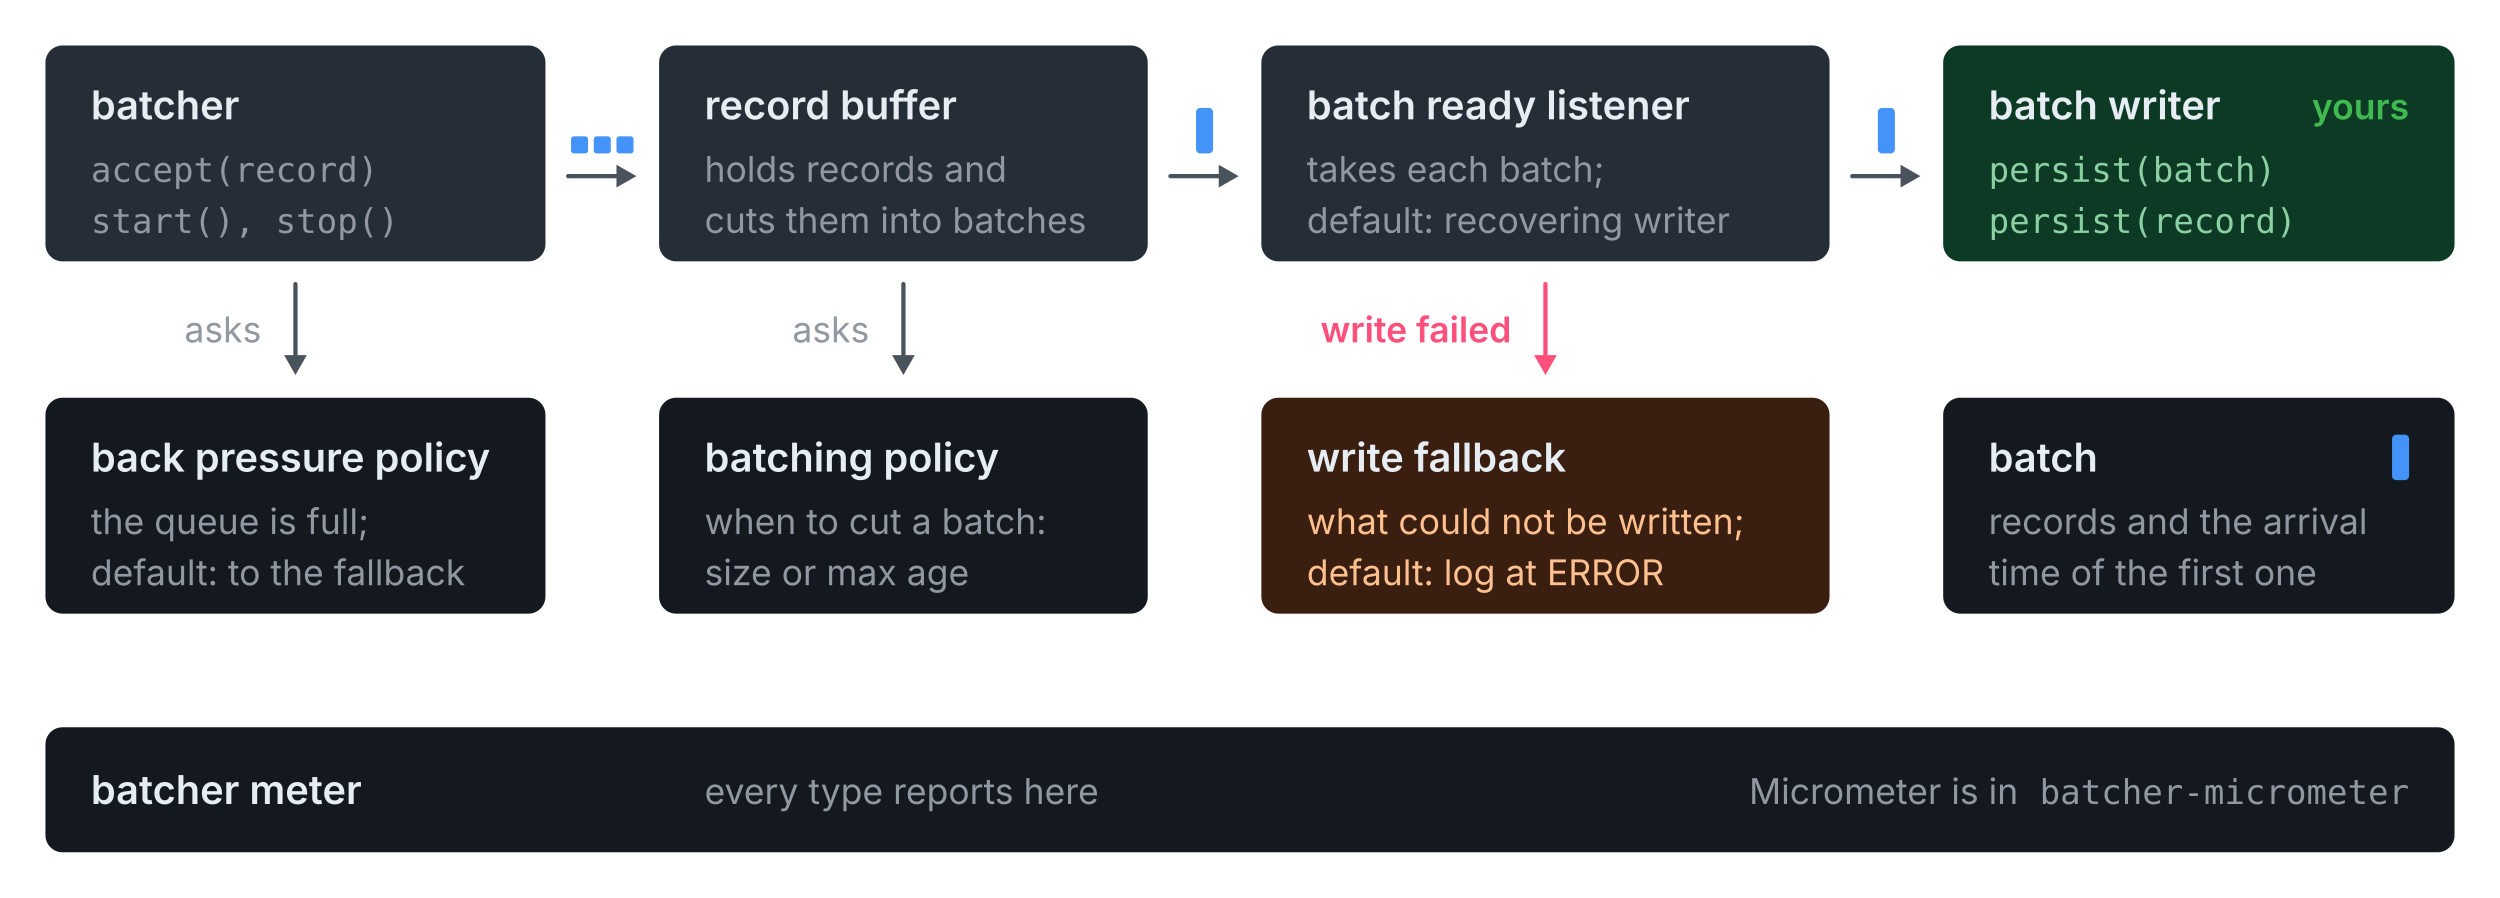
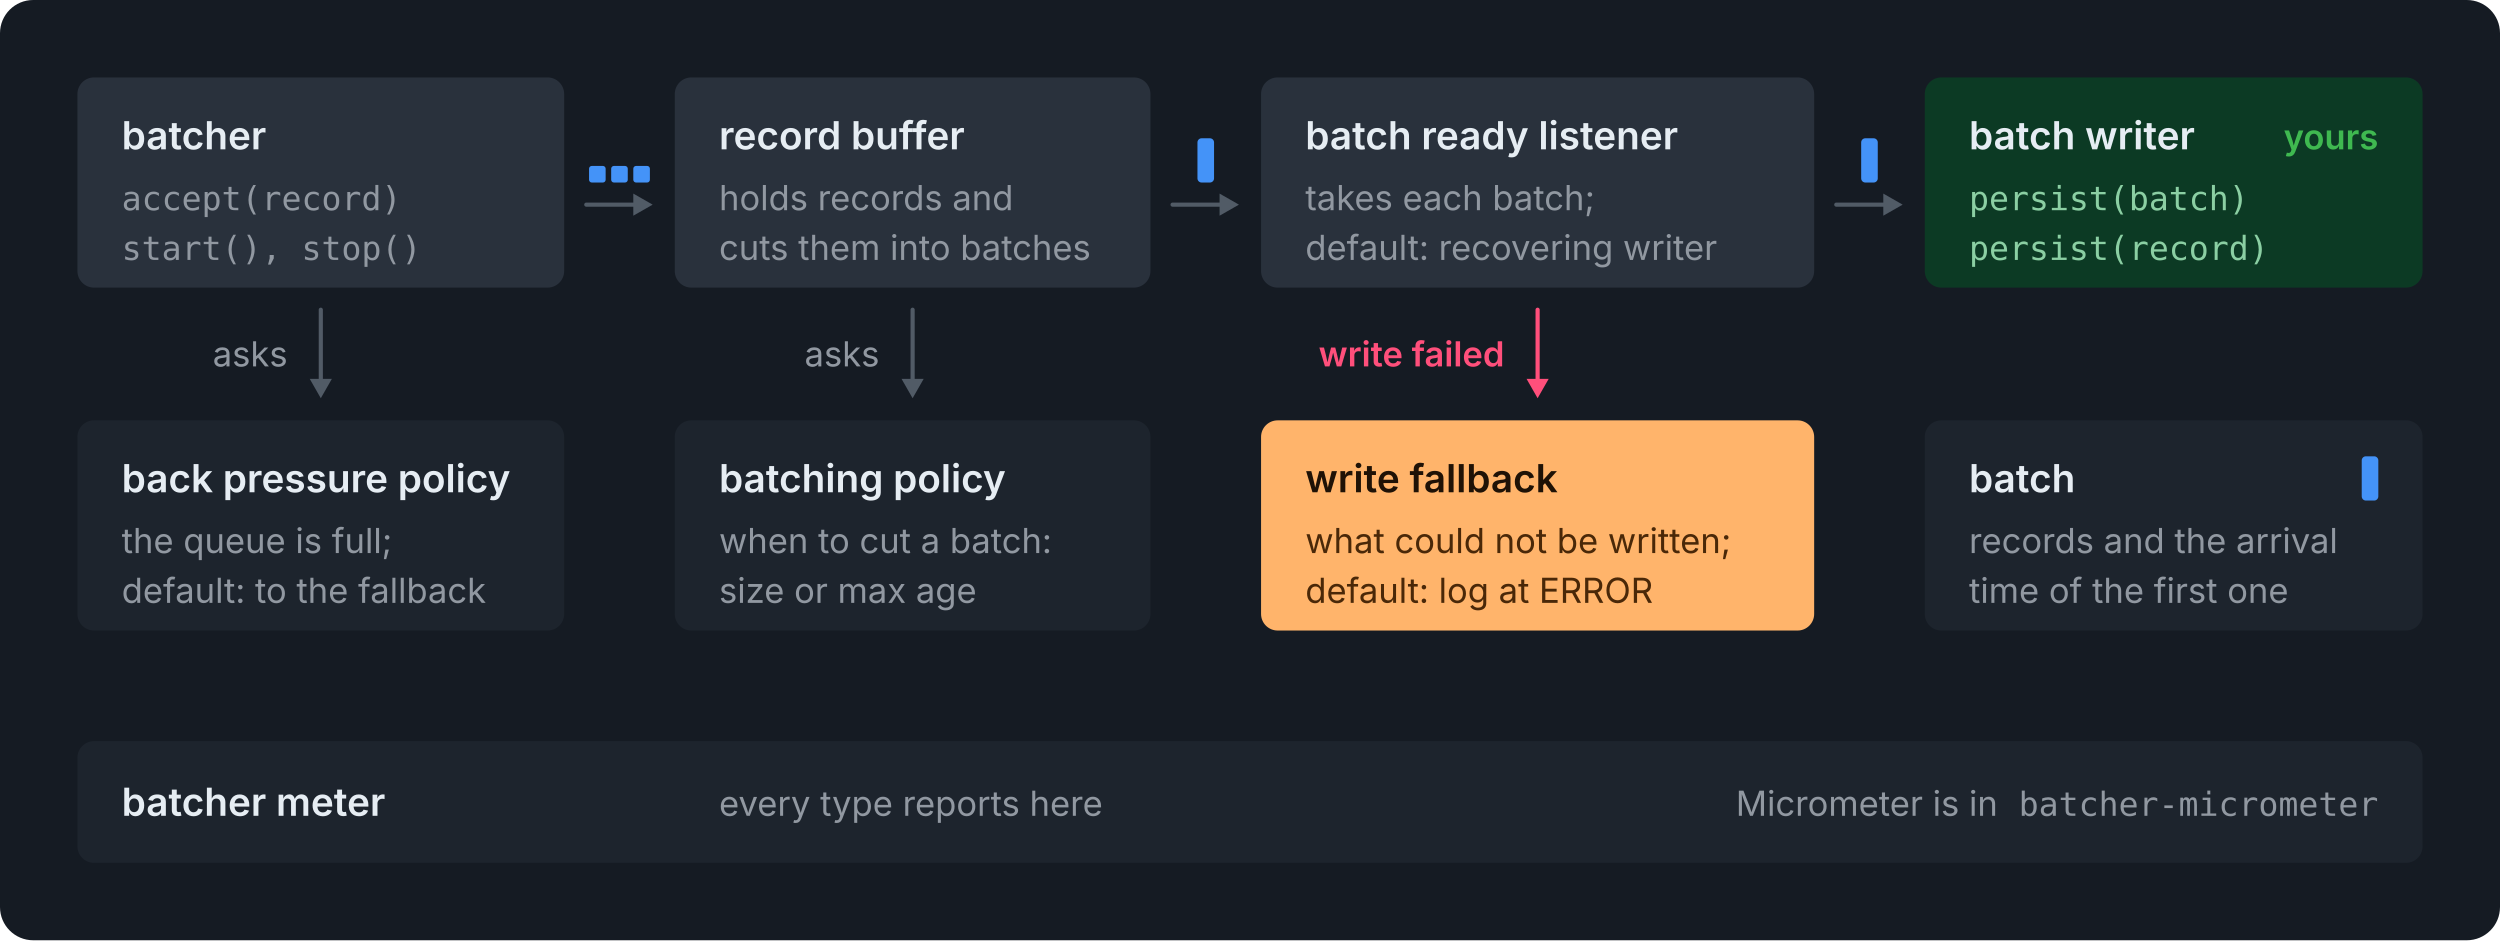
- <svg xmlns="http://www.w3.org/2000/svg" viewBox="0 0 880 316" width="880" height="316" role="img">
-   <rect x="16.0" y="16.0" width="176.0" height="76.0" rx="6" fill="#252D37" />
-   <text x="32.0" y="42.0" font-family="-apple-system, BlinkMacSystemFont, 'Segoe UI', Inter, Helvetica, Arial, sans-serif" font-size="14" font-weight="600" fill="#E6EDF3" text-anchor="start">batcher</text>
-   <text x="32.0" y="64.0" font-family="ui-monospace, SFMono-Regular, 'SF Mono', Menlo, Consolas, monospace" font-size="12" font-weight="400" fill="#9198A1" text-anchor="start">accept(record)</text>
-   <text x="32.0" y="82.0" font-family="ui-monospace, SFMono-Regular, 'SF Mono', Menlo, Consolas, monospace" font-size="12" font-weight="400" fill="#9198A1" text-anchor="start">start(), stop()</text>
-   <rect x="232.0" y="16.0" width="172.0" height="76.0" rx="6" fill="#252D37" />
-   <text x="248.0" y="42.0" font-family="-apple-system, BlinkMacSystemFont, 'Segoe UI', Inter, Helvetica, Arial, sans-serif" font-size="14" font-weight="600" fill="#E6EDF3" text-anchor="start">record buffer</text>
-   <text x="248.0" y="64.0" font-family="-apple-system, BlinkMacSystemFont, 'Segoe UI', Inter, Helvetica, Arial, sans-serif" font-size="12.5" font-weight="400" fill="#9198A1" text-anchor="start">holds records and</text>
-   <text x="248.0" y="82.0" font-family="-apple-system, BlinkMacSystemFont, 'Segoe UI', Inter, Helvetica, Arial, sans-serif" font-size="12.5" font-weight="400" fill="#9198A1" text-anchor="start">cuts them into batches</text>
-   <rect x="444.0" y="16.0" width="200.0" height="76.0" rx="6" fill="#252D37" />
-   <text x="460.0" y="42.0" font-family="-apple-system, BlinkMacSystemFont, 'Segoe UI', Inter, Helvetica, Arial, sans-serif" font-size="14" font-weight="600" fill="#E6EDF3" text-anchor="start">batch ready listener</text>
-   <text x="460.0" y="64.0" font-family="-apple-system, BlinkMacSystemFont, 'Segoe UI', Inter, Helvetica, Arial, sans-serif" font-size="12.5" font-weight="400" fill="#9198A1" text-anchor="start">takes each batch;</text>
-   <text x="460.0" y="82.0" font-family="-apple-system, BlinkMacSystemFont, 'Segoe UI', Inter, Helvetica, Arial, sans-serif" font-size="12.5" font-weight="400" fill="#9198A1" text-anchor="start">default: recovering writer</text>
-   <rect x="684.0" y="16.0" width="180.0" height="76.0" rx="6" fill="#0C3A24" />
-   <text x="700.0" y="42.0" font-family="-apple-system, BlinkMacSystemFont, 'Segoe UI', Inter, Helvetica, Arial, sans-serif" font-size="14" font-weight="600" fill="#E6EDF3" text-anchor="start">batch writer</text>
-   <text x="848.0" y="42.0" font-family="-apple-system, BlinkMacSystemFont, 'Segoe UI', Inter, Helvetica, Arial, sans-serif" font-size="12.5" font-weight="600" fill="#3FB950" text-anchor="end">yours</text>
-   <text x="700.0" y="64.0" font-family="ui-monospace, SFMono-Regular, 'SF Mono', Menlo, Consolas, monospace" font-size="12" font-weight="400" fill="#8BCFA3" text-anchor="start">persist(batch)</text>
-   <text x="700.0" y="82.0" font-family="ui-monospace, SFMono-Regular, 'SF Mono', Menlo, Consolas, monospace" font-size="12" font-weight="400" fill="#8BCFA3" text-anchor="start">persist(record)</text>
-   <rect x="16.0" y="140.0" width="176.0" height="76.0" rx="6" fill="#141920" />
-   <text x="32.0" y="166.0" font-family="-apple-system, BlinkMacSystemFont, 'Segoe UI', Inter, Helvetica, Arial, sans-serif" font-size="14" font-weight="600" fill="#E6EDF3" text-anchor="start">back pressure policy</text>
-   <text x="32.0" y="188.0" font-family="-apple-system, BlinkMacSystemFont, 'Segoe UI', Inter, Helvetica, Arial, sans-serif" font-size="12.5" font-weight="400" fill="#9198A1" text-anchor="start">the queue is full;</text>
-   <text x="32.0" y="206.0" font-family="-apple-system, BlinkMacSystemFont, 'Segoe UI', Inter, Helvetica, Arial, sans-serif" font-size="12.5" font-weight="400" fill="#9198A1" text-anchor="start">default: to the fallback</text>
-   <rect x="232.0" y="140.0" width="172.0" height="76.0" rx="6" fill="#141920" />
-   <text x="248.0" y="166.0" font-family="-apple-system, BlinkMacSystemFont, 'Segoe UI', Inter, Helvetica, Arial, sans-serif" font-size="14" font-weight="600" fill="#E6EDF3" text-anchor="start">batching policy</text>
-   <text x="248.0" y="188.0" font-family="-apple-system, BlinkMacSystemFont, 'Segoe UI', Inter, Helvetica, Arial, sans-serif" font-size="12.5" font-weight="400" fill="#9198A1" text-anchor="start">when to cut a batch:</text>
-   <text x="248.0" y="206.0" font-family="-apple-system, BlinkMacSystemFont, 'Segoe UI', Inter, Helvetica, Arial, sans-serif" font-size="12.5" font-weight="400" fill="#9198A1" text-anchor="start">size or max age</text>
-   <rect x="444.0" y="140.0" width="200.0" height="76.0" rx="6" fill="#3A1E10" />
-   <text x="460.0" y="166.0" font-family="-apple-system, BlinkMacSystemFont, 'Segoe UI', Inter, Helvetica, Arial, sans-serif" font-size="14" font-weight="600" fill="#E6EDF3" text-anchor="start">write fallback</text>
-   <text x="460.0" y="188.0" font-family="-apple-system, BlinkMacSystemFont, 'Segoe UI', Inter, Helvetica, Arial, sans-serif" font-size="12.5" font-weight="400" fill="#FFC08F" text-anchor="start">what could not be written;</text>
-   <text x="460.0" y="206.0" font-family="-apple-system, BlinkMacSystemFont, 'Segoe UI', Inter, Helvetica, Arial, sans-serif" font-size="12.5" font-weight="400" fill="#FFC08F" text-anchor="start">default: log at ERROR</text>
-   <rect x="684.0" y="140.0" width="180.0" height="76.0" rx="6" fill="#141920" />
-   <text x="700.0" y="166.0" font-family="-apple-system, BlinkMacSystemFont, 'Segoe UI', Inter, Helvetica, Arial, sans-serif" font-size="14" font-weight="600" fill="#E6EDF3" text-anchor="start">batch</text>
-   <text x="700.0" y="188.0" font-family="-apple-system, BlinkMacSystemFont, 'Segoe UI', Inter, Helvetica, Arial, sans-serif" font-size="12.5" font-weight="400" fill="#9198A1" text-anchor="start">records and the arrival</text>
-   <text x="700.0" y="206.0" font-family="-apple-system, BlinkMacSystemFont, 'Segoe UI', Inter, Helvetica, Arial, sans-serif" font-size="12.5" font-weight="400" fill="#9198A1" text-anchor="start">time of the first one</text>
-   <rect x="842.0" y="153.0" width="6.0" height="16.0" rx="1.5" fill="#4493F8" />
-   <path d="M200,62.0 L218,62.0" stroke="#4A525C" stroke-width="1.5" fill="none" stroke-linecap="round" stroke-linejoin="round" />
-   <path d="M217,58.0 L224,62.0 L217,66.0 Z" fill="#4A525C" />
-   <rect x="201.0" y="48.0" width="6.0" height="6.0" rx="1" fill="#4493F8" />
-   <rect x="209.0" y="48.0" width="6.0" height="6.0" rx="1" fill="#4493F8" />
-   <rect x="217.0" y="48.0" width="6.0" height="6.0" rx="1" fill="#4493F8" />
-   <path d="M412,62.0 L430,62.0" stroke="#4A525C" stroke-width="1.5" fill="none" stroke-linecap="round" stroke-linejoin="round" />
-   <path d="M429,58.0 L436,62.0 L429,66.0 Z" fill="#4A525C" />
-   <rect x="421.0" y="38.0" width="6.0" height="16.0" rx="1.5" fill="#4493F8" />
-   <path d="M652,62.0 L670,62.0" stroke="#4A525C" stroke-width="1.5" fill="none" stroke-linecap="round" stroke-linejoin="round" />
-   <path d="M669,58.0 L676,62.0 L669,66.0 Z" fill="#4A525C" />
-   <rect x="661.0" y="38.0" width="6.0" height="16.0" rx="1.5" fill="#4493F8" />
-   <path d="M104.0,100 L104.0,126" stroke="#4A525C" stroke-width="1.5" fill="none" stroke-linecap="round" stroke-linejoin="round" />
-   <path d="M100.0,125 L104.0,132 L108.0,125 Z" fill="#4A525C" />
-   <text x="92.0" y="120.5" font-family="-apple-system, BlinkMacSystemFont, 'Segoe UI', Inter, Helvetica, Arial, sans-serif" font-size="12.5" font-weight="400" fill="#9198A1" text-anchor="end">asks</text>
-   <path d="M318.0,100 L318.0,126" stroke="#4A525C" stroke-width="1.5" fill="none" stroke-linecap="round" stroke-linejoin="round" />
-   <path d="M314.0,125 L318.0,132 L322.0,125 Z" fill="#4A525C" />
-   <text x="306.0" y="120.5" font-family="-apple-system, BlinkMacSystemFont, 'Segoe UI', Inter, Helvetica, Arial, sans-serif" font-size="12.5" font-weight="400" fill="#9198A1" text-anchor="end">asks</text>
-   <path d="M544.0,100 L544.0,126" stroke="#FF4F7B" stroke-width="1.5" fill="none" stroke-linecap="round" stroke-linejoin="round" />
-   <path d="M540.0,125 L544.0,132 L548.0,125 Z" fill="#FF4F7B" />
-   <text x="532.0" y="120.5" font-family="-apple-system, BlinkMacSystemFont, 'Segoe UI', Inter, Helvetica, Arial, sans-serif" font-size="12.5" font-weight="600" fill="#FF4F7B" text-anchor="end">write failed</text>
-   <rect x="16.0" y="256.0" width="848.0" height="44.0" rx="6" fill="#141920" />
-   <text x="32.0" y="283.0" font-family="-apple-system, BlinkMacSystemFont, 'Segoe UI', Inter, Helvetica, Arial, sans-serif" font-size="14" font-weight="600" fill="#E6EDF3" text-anchor="start">batcher meter</text>
-   <text x="248.0" y="283.0" font-family="-apple-system, BlinkMacSystemFont, 'Segoe UI', Inter, Helvetica, Arial, sans-serif" font-size="12.5" font-weight="400" fill="#9198A1" text-anchor="start">every type reports here</text>
-   <text x="848.0" y="283.0" font-family="ui-monospace, SFMono-Regular, 'SF Mono', Menlo, Consolas, monospace" font-size="12" font-weight="400" fill="#9198A1" text-anchor="end">batcher-micrometer</text>
-   <text x="710.4" y="283.0" font-family="-apple-system, BlinkMacSystemFont, 'Segoe UI', Inter, Helvetica, Arial, sans-serif" font-size="12.5" font-weight="400" fill="#9198A1" text-anchor="end">Micrometer is in</text>
+ <svg xmlns="http://www.w3.org/2000/svg" viewBox="0 0 904 340" width="904" height="340" role="img">
+   <rect width="904" height="340" rx="12" fill="#151B23" />
+   <g transform="translate(12,12)">
+     <rect x="16.0" y="16.0" width="176.0" height="76.0" rx="6" fill="#29313C" />
+     <text x="32.0" y="42.0" font-family="-apple-system, BlinkMacSystemFont, 'Segoe UI', Inter, Helvetica, Arial, sans-serif" font-size="14" font-weight="600" fill="#E6EDF3" text-anchor="start">batcher</text>
+     <text x="32.0" y="64.0" font-family="ui-monospace, SFMono-Regular, 'SF Mono', Menlo, Consolas, monospace" font-size="12" font-weight="400" fill="#9198A1" text-anchor="start">accept(record)</text>
+     <text x="32.0" y="82.0" font-family="ui-monospace, SFMono-Regular, 'SF Mono', Menlo, Consolas, monospace" font-size="12" font-weight="400" fill="#9198A1" text-anchor="start">start(), stop()</text>
+     <rect x="232.0" y="16.0" width="172.0" height="76.0" rx="6" fill="#29313C" />
+     <text x="248.0" y="42.0" font-family="-apple-system, BlinkMacSystemFont, 'Segoe UI', Inter, Helvetica, Arial, sans-serif" font-size="14" font-weight="600" fill="#E6EDF3" text-anchor="start">record buffer</text>
+     <text x="248.0" y="64.0" font-family="-apple-system, BlinkMacSystemFont, 'Segoe UI', Inter, Helvetica, Arial, sans-serif" font-size="12.5" font-weight="400" fill="#9198A1" text-anchor="start">holds records and</text>
+     <text x="248.0" y="82.0" font-family="-apple-system, BlinkMacSystemFont, 'Segoe UI', Inter, Helvetica, Arial, sans-serif" font-size="12.5" font-weight="400" fill="#9198A1" text-anchor="start">cuts them into batches</text>
+     <rect x="444.0" y="16.0" width="200.0" height="76.0" rx="6" fill="#29313C" />
+     <text x="460.0" y="42.0" font-family="-apple-system, BlinkMacSystemFont, 'Segoe UI', Inter, Helvetica, Arial, sans-serif" font-size="14" font-weight="600" fill="#E6EDF3" text-anchor="start">batch ready listener</text>
+     <text x="460.0" y="64.0" font-family="-apple-system, BlinkMacSystemFont, 'Segoe UI', Inter, Helvetica, Arial, sans-serif" font-size="12.5" font-weight="400" fill="#9198A1" text-anchor="start">takes each batch;</text>
+     <text x="460.0" y="82.0" font-family="-apple-system, BlinkMacSystemFont, 'Segoe UI', Inter, Helvetica, Arial, sans-serif" font-size="12.5" font-weight="400" fill="#9198A1" text-anchor="start">default: recovering writer</text>
+     <rect x="684.0" y="16.0" width="180.0" height="76.0" rx="6" fill="#0C3A24" />
+     <text x="700.0" y="42.0" font-family="-apple-system, BlinkMacSystemFont, 'Segoe UI', Inter, Helvetica, Arial, sans-serif" font-size="14" font-weight="600" fill="#E6EDF3" text-anchor="start">batch writer</text>
+     <text x="848.0" y="42.0" font-family="-apple-system, BlinkMacSystemFont, 'Segoe UI', Inter, Helvetica, Arial, sans-serif" font-size="12.5" font-weight="600" fill="#3FB950" text-anchor="end">yours</text>
+     <text x="700.0" y="64.0" font-family="ui-monospace, SFMono-Regular, 'SF Mono', Menlo, Consolas, monospace" font-size="12" font-weight="400" fill="#8BCFA3" text-anchor="start">persist(batch)</text>
+     <text x="700.0" y="82.0" font-family="ui-monospace, SFMono-Regular, 'SF Mono', Menlo, Consolas, monospace" font-size="12" font-weight="400" fill="#8BCFA3" text-anchor="start">persist(record)</text>
+     <rect x="16.0" y="140.0" width="176.0" height="76.0" rx="6" fill="#1D242D" />
+     <text x="32.0" y="166.0" font-family="-apple-system, BlinkMacSystemFont, 'Segoe UI', Inter, Helvetica, Arial, sans-serif" font-size="14" font-weight="600" fill="#E6EDF3" text-anchor="start">back pressure policy</text>
+     <text x="32.0" y="188.0" font-family="-apple-system, BlinkMacSystemFont, 'Segoe UI', Inter, Helvetica, Arial, sans-serif" font-size="12.5" font-weight="400" fill="#9198A1" text-anchor="start">the queue is full;</text>
+     <text x="32.0" y="206.0" font-family="-apple-system, BlinkMacSystemFont, 'Segoe UI', Inter, Helvetica, Arial, sans-serif" font-size="12.5" font-weight="400" fill="#9198A1" text-anchor="start">default: to the fallback</text>
+     <rect x="232.0" y="140.0" width="172.0" height="76.0" rx="6" fill="#1D242D" />
+     <text x="248.0" y="166.0" font-family="-apple-system, BlinkMacSystemFont, 'Segoe UI', Inter, Helvetica, Arial, sans-serif" font-size="14" font-weight="600" fill="#E6EDF3" text-anchor="start">batching policy</text>
+     <text x="248.0" y="188.0" font-family="-apple-system, BlinkMacSystemFont, 'Segoe UI', Inter, Helvetica, Arial, sans-serif" font-size="12.5" font-weight="400" fill="#9198A1" text-anchor="start">when to cut a batch:</text>
+     <text x="248.0" y="206.0" font-family="-apple-system, BlinkMacSystemFont, 'Segoe UI', Inter, Helvetica, Arial, sans-serif" font-size="12.5" font-weight="400" fill="#9198A1" text-anchor="start">size or max age</text>
+     <rect x="444.0" y="140.0" width="200.0" height="76.0" rx="6" fill="#FFB46B" />
+     <text x="460.0" y="166.0" font-family="-apple-system, BlinkMacSystemFont, 'Segoe UI', Inter, Helvetica, Arial, sans-serif" font-size="14" font-weight="600" fill="#1F1206" text-anchor="start">write fallback</text>
+     <text x="460.0" y="188.0" font-family="-apple-system, BlinkMacSystemFont, 'Segoe UI', Inter, Helvetica, Arial, sans-serif" font-size="12.5" font-weight="400" fill="#4A2808" text-anchor="start">what could not be written;</text>
+     <text x="460.0" y="206.0" font-family="-apple-system, BlinkMacSystemFont, 'Segoe UI', Inter, Helvetica, Arial, sans-serif" font-size="12.5" font-weight="400" fill="#4A2808" text-anchor="start">default: log at ERROR</text>
+     <rect x="684.0" y="140.0" width="180.0" height="76.0" rx="6" fill="#1D242D" />
+     <text x="700.0" y="166.0" font-family="-apple-system, BlinkMacSystemFont, 'Segoe UI', Inter, Helvetica, Arial, sans-serif" font-size="14" font-weight="600" fill="#E6EDF3" text-anchor="start">batch</text>
+     <text x="700.0" y="188.0" font-family="-apple-system, BlinkMacSystemFont, 'Segoe UI', Inter, Helvetica, Arial, sans-serif" font-size="12.5" font-weight="400" fill="#9198A1" text-anchor="start">records and the arrival</text>
+     <text x="700.0" y="206.0" font-family="-apple-system, BlinkMacSystemFont, 'Segoe UI', Inter, Helvetica, Arial, sans-serif" font-size="12.5" font-weight="400" fill="#9198A1" text-anchor="start">time of the first one</text>
+     <rect x="842.0" y="153.0" width="6.0" height="16.0" rx="1.5" fill="#4493F8" />
+     <path d="M200,62.0 L218,62.0" stroke="#515B66" stroke-width="1.5" fill="none" stroke-linecap="round" stroke-linejoin="round" />
+     <path d="M217,58.0 L224,62.0 L217,66.0 Z" fill="#515B66" />
+     <rect x="201.0" y="48.0" width="6.0" height="6.0" rx="1" fill="#4493F8" />
+     <rect x="209.0" y="48.0" width="6.0" height="6.0" rx="1" fill="#4493F8" />
+     <rect x="217.0" y="48.0" width="6.0" height="6.0" rx="1" fill="#4493F8" />
+     <path d="M412,62.0 L430,62.0" stroke="#515B66" stroke-width="1.5" fill="none" stroke-linecap="round" stroke-linejoin="round" />
+     <path d="M429,58.0 L436,62.0 L429,66.0 Z" fill="#515B66" />
+     <rect x="421.0" y="38.0" width="6.0" height="16.0" rx="1.5" fill="#4493F8" />
+     <path d="M652,62.0 L670,62.0" stroke="#515B66" stroke-width="1.5" fill="none" stroke-linecap="round" stroke-linejoin="round" />
+     <path d="M669,58.0 L676,62.0 L669,66.0 Z" fill="#515B66" />
+     <rect x="661.0" y="38.0" width="6.0" height="16.0" rx="1.5" fill="#4493F8" />
+     <path d="M104.0,100 L104.0,126" stroke="#515B66" stroke-width="1.5" fill="none" stroke-linecap="round" stroke-linejoin="round" />
+     <path d="M100.0,125 L104.0,132 L108.0,125 Z" fill="#515B66" />
+     <text x="92.0" y="120.5" font-family="-apple-system, BlinkMacSystemFont, 'Segoe UI', Inter, Helvetica, Arial, sans-serif" font-size="12.5" font-weight="400" fill="#9198A1" text-anchor="end">asks</text>
+     <path d="M318.0,100 L318.0,126" stroke="#515B66" stroke-width="1.5" fill="none" stroke-linecap="round" stroke-linejoin="round" />
+     <path d="M314.0,125 L318.0,132 L322.0,125 Z" fill="#515B66" />
+     <text x="306.0" y="120.5" font-family="-apple-system, BlinkMacSystemFont, 'Segoe UI', Inter, Helvetica, Arial, sans-serif" font-size="12.5" font-weight="400" fill="#9198A1" text-anchor="end">asks</text>
+     <path d="M544.0,100 L544.0,126" stroke="#FF4F7B" stroke-width="1.5" fill="none" stroke-linecap="round" stroke-linejoin="round" />
+     <path d="M540.0,125 L544.0,132 L548.0,125 Z" fill="#FF4F7B" />
+     <text x="532.0" y="120.5" font-family="-apple-system, BlinkMacSystemFont, 'Segoe UI', Inter, Helvetica, Arial, sans-serif" font-size="12.5" font-weight="600" fill="#FF4F7B" text-anchor="end">write failed</text>
+     <rect x="16.0" y="256.0" width="848.0" height="44.0" rx="6" fill="#1D242D" />
+     <text x="32.0" y="283.0" font-family="-apple-system, BlinkMacSystemFont, 'Segoe UI', Inter, Helvetica, Arial, sans-serif" font-size="14" font-weight="600" fill="#E6EDF3" text-anchor="start">batcher meter</text>
+     <text x="248.0" y="283.0" font-family="-apple-system, BlinkMacSystemFont, 'Segoe UI', Inter, Helvetica, Arial, sans-serif" font-size="12.5" font-weight="400" fill="#9198A1" text-anchor="start">every type reports here</text>
+     <text x="848.0" y="283.0" font-family="ui-monospace, SFMono-Regular, 'SF Mono', Menlo, Consolas, monospace" font-size="12" font-weight="400" fill="#9198A1" text-anchor="end">batcher-micrometer</text>
+     <text x="710.4" y="283.0" font-family="-apple-system, BlinkMacSystemFont, 'Segoe UI', Inter, Helvetica, Arial, sans-serif" font-size="12.5" font-weight="400" fill="#9198A1" text-anchor="end">Micrometer is in</text>
+   </g>
</svg>
